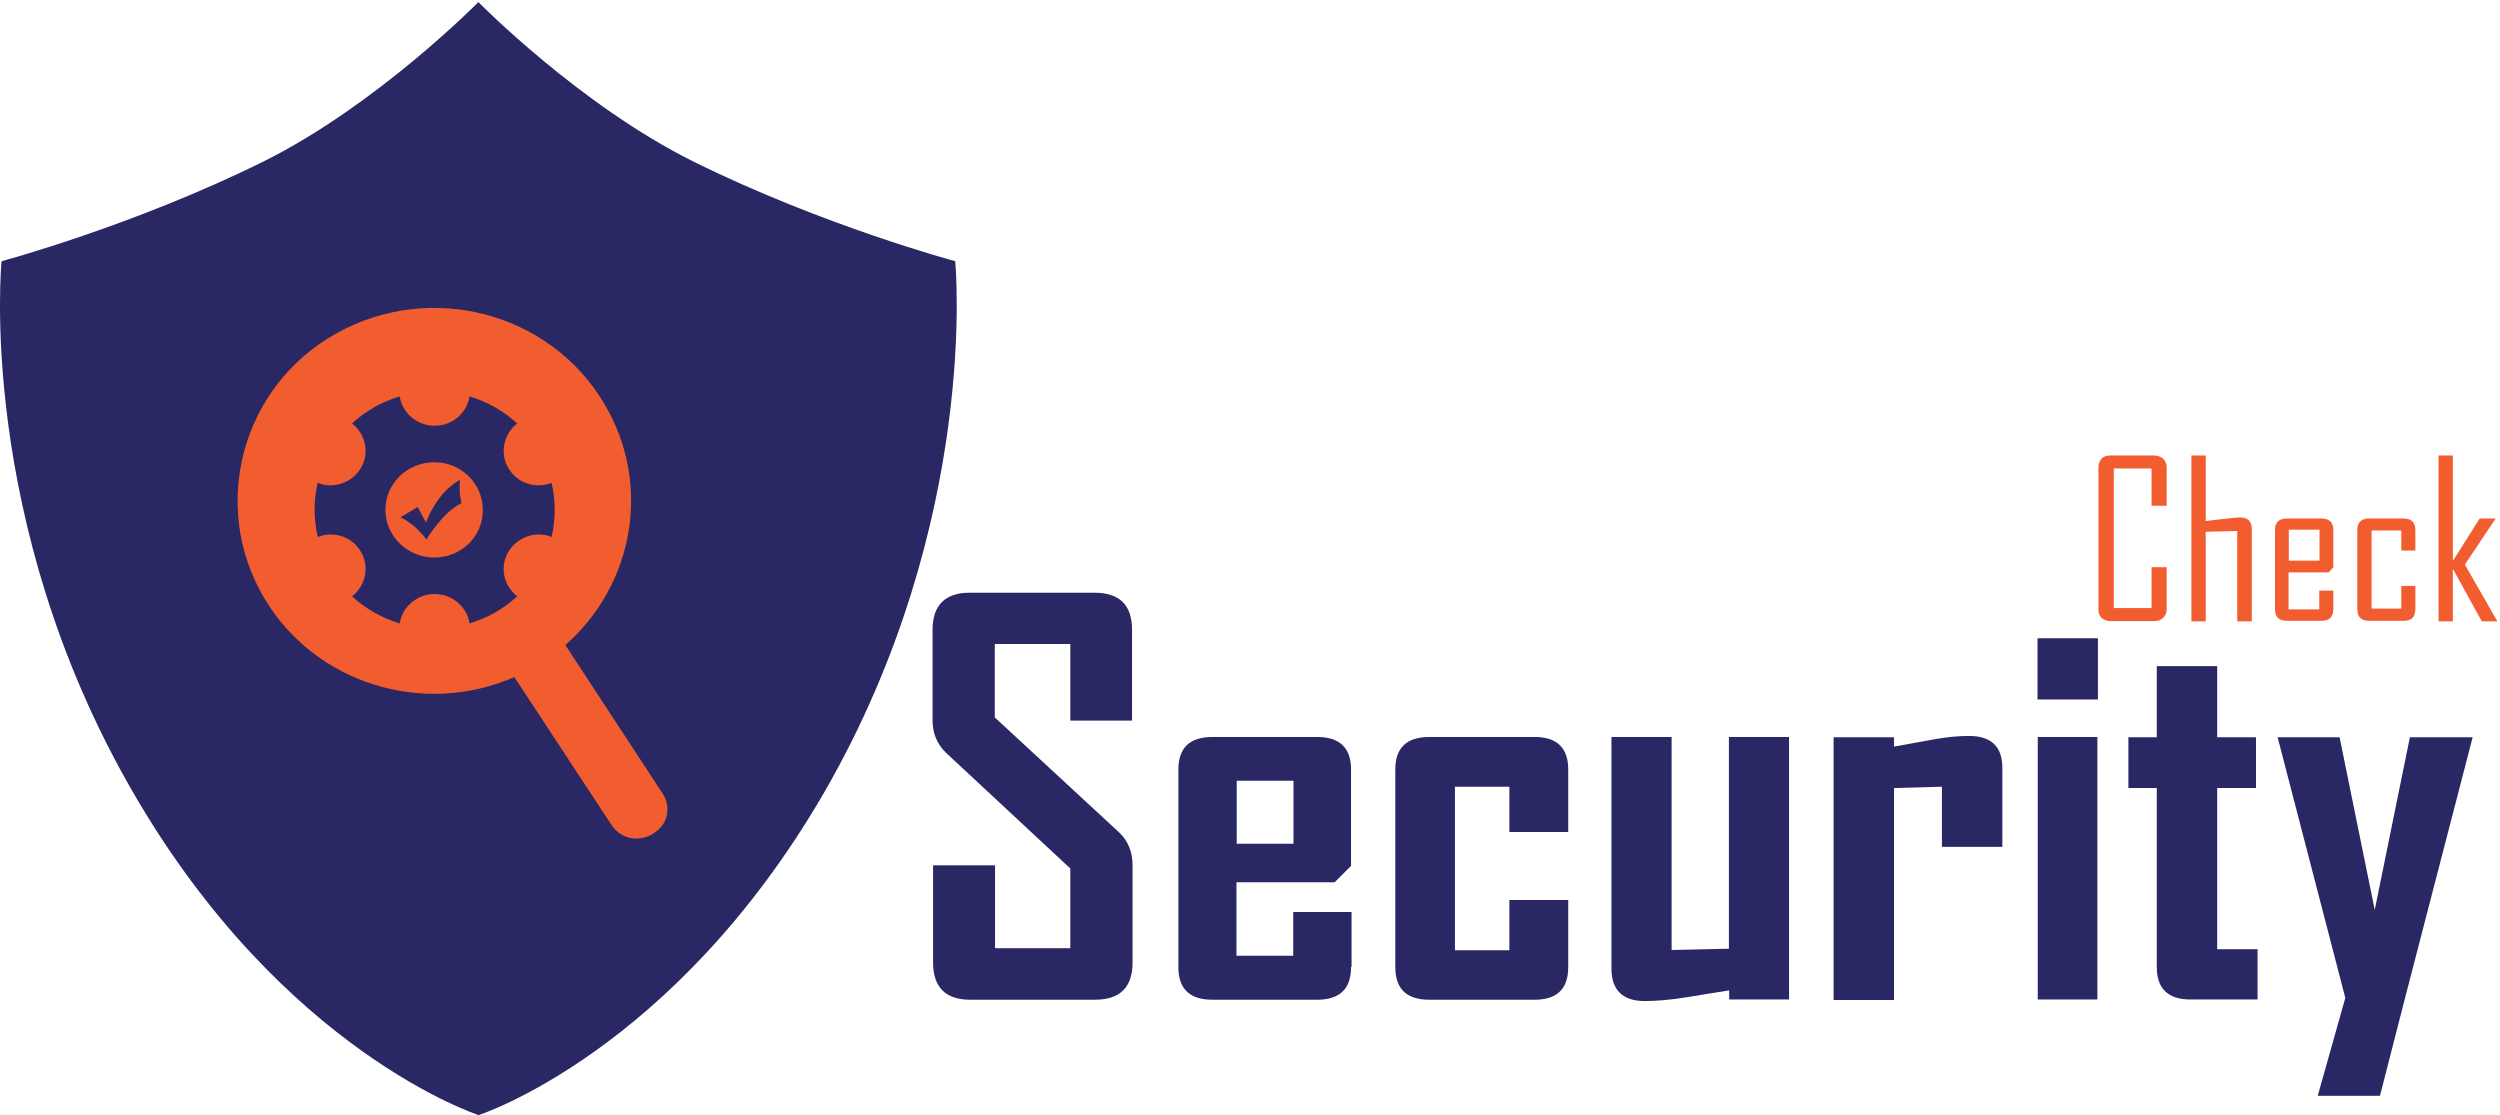
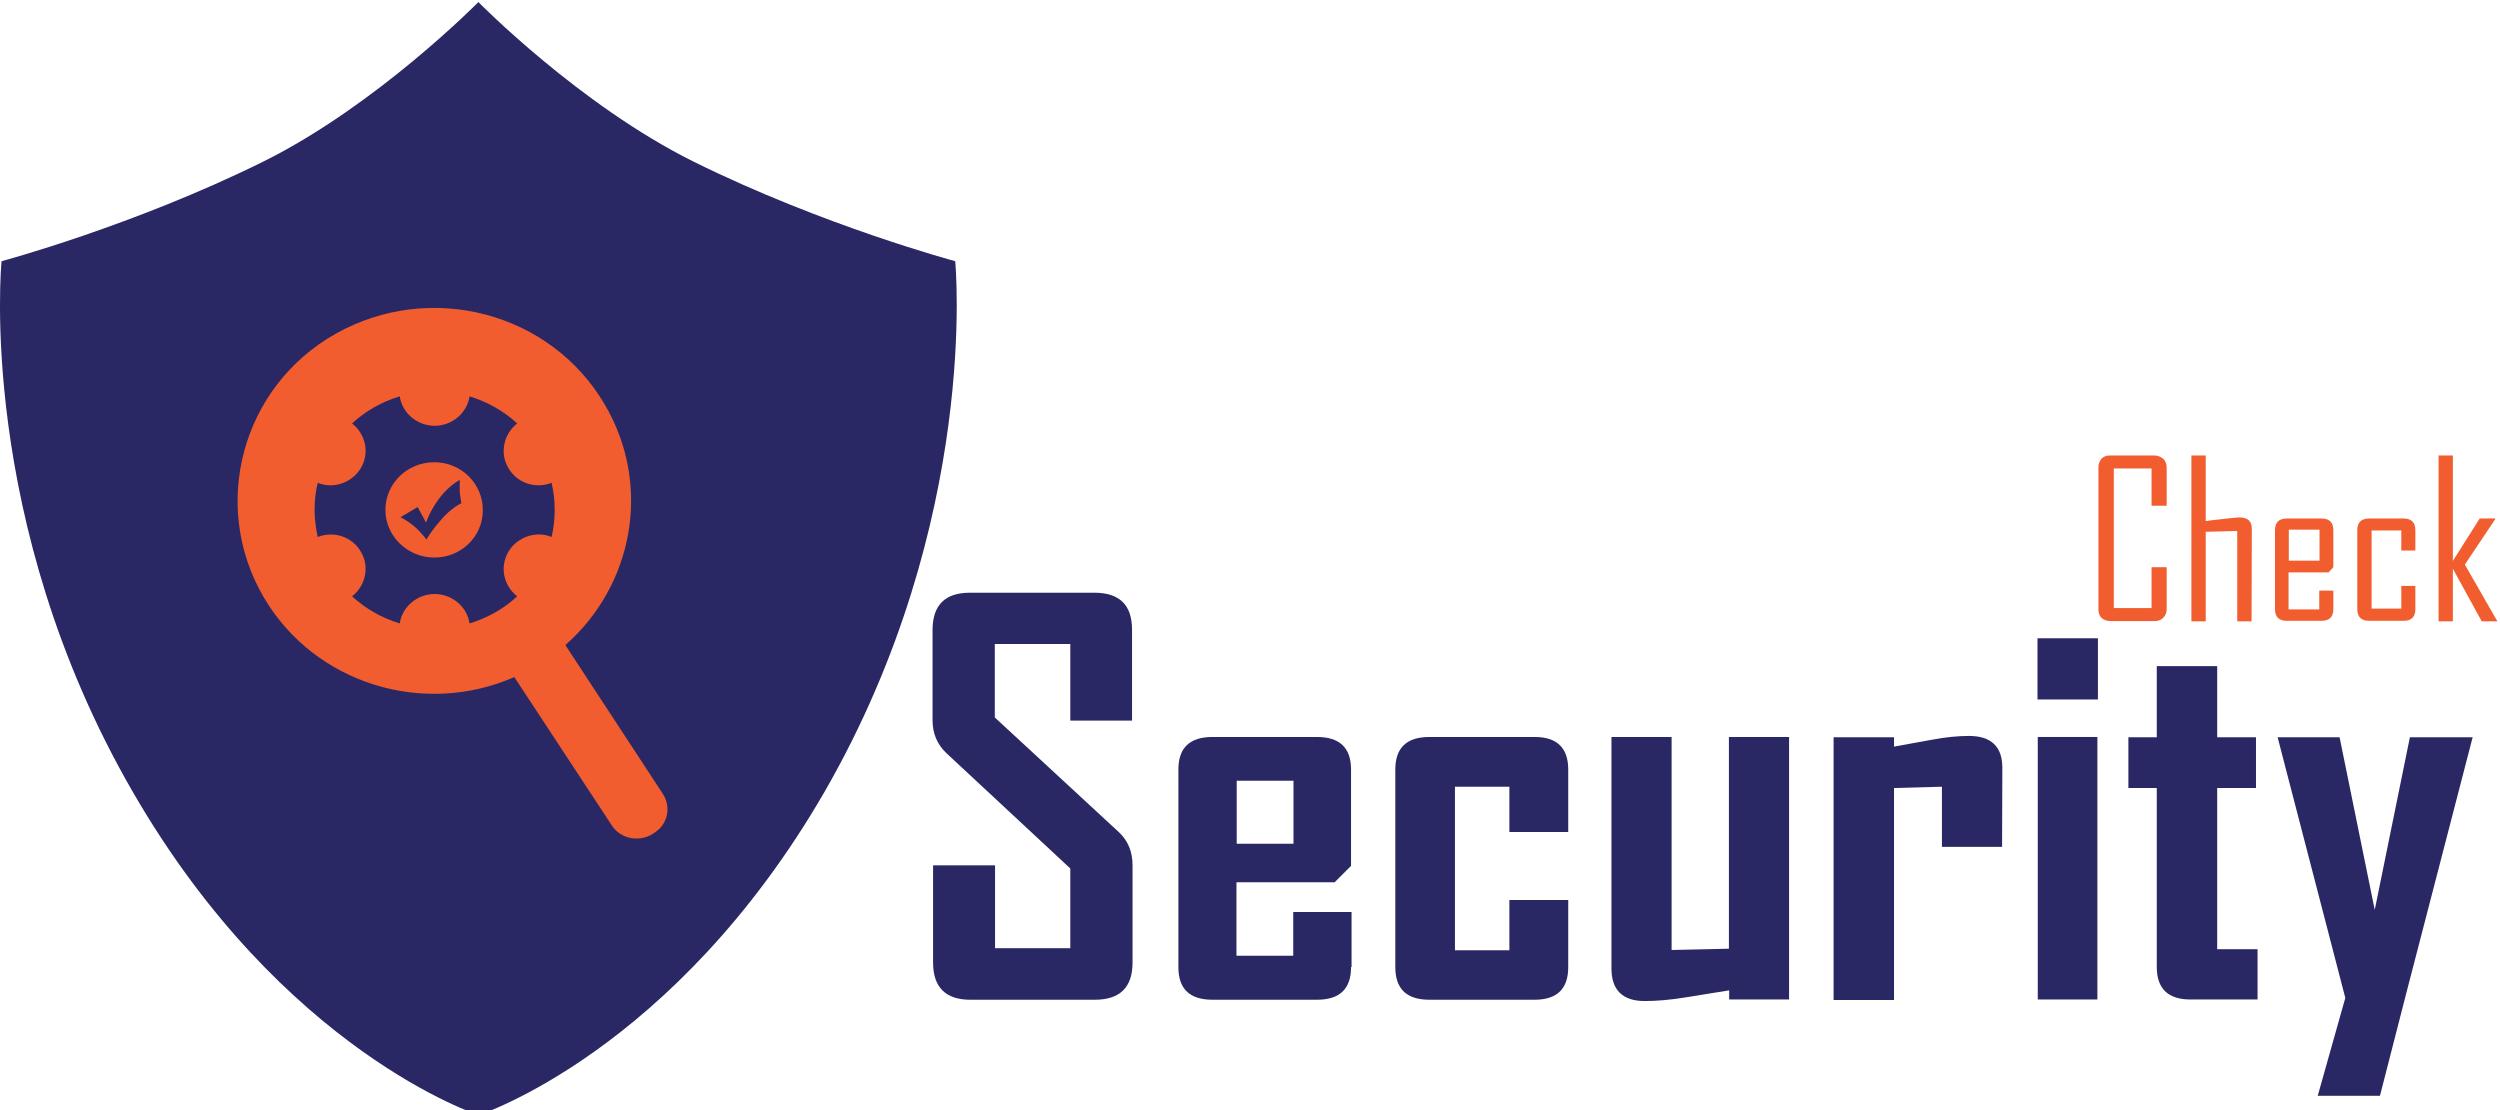
- <svg xmlns="http://www.w3.org/2000/svg" version="1.1" id="Layer_1" x="0px" y="0px" viewBox="0 80 960 428" enable-background="new 0 80 960 428" xml:space="preserve">
+ <svg xmlns="http://www.w3.org/2000/svg" version="1.1" id="Layer_1" x="0px" y="0px" viewBox="0 146 960 426" enable-background="new 0 146 960 426" xml:space="preserve">
  <g id="XMLID_2_">
    <g id="XMLID_41_">
-       <path id="XMLID_10_" fill="#2A2765" d="M366.8,180.3c0,0-50.7-13.6-100.4-38.2c-43.8-21.7-82.7-61.3-82.7-61.3    s-39.1,39.7-82.7,61.3C51.3,166.7,0.6,180.3,0.6,180.3S-9.3,279.9,51,384.1c57.7,99.9,132.8,124.1,132.8,124.1    s75-24.2,132.8-124.1C376.6,279.9,366.8,180.3,366.8,180.3z" />
+       <path id="XMLID_10_" fill="#2A2765" d="M366.8,246.3c0,0-50.7-13.6-100.4-38.2c-43.8-21.7-82.7-61.3-82.7-61.3    s-39.1,39.7-82.7,61.3C51.3,232.7,0.6,246.3,0.6,246.3S-9.3,345.9,51,450.1c57.7,99.9,132.8,124.1,132.8,124.1    s75-24.2,132.8-124.1C376.6,345.9,366.8,246.3,366.8,246.3z" />
      <g id="XMLID_22_">
-         <path id="XMLID_45_" fill="#F15D2F" d="M254.5,384.8l-37.4-57.1c26.1-22.9,33.4-61.4,15.1-92.4c-20.8-35.5-67-47.5-103.2-27.2     s-48.4,66-27.7,101.3c19.5,33.2,61.3,45.9,96.2,30.6l37.4,56.9c3.4,5.3,10.5,6.6,15.8,3.3l0.2-0.2     C256.4,396.9,257.9,390,254.5,384.8z" />
+         <path id="XMLID_45_" fill="#F15D2F" d="M254.5,450.8l-37.4-57.1c26.1-22.9,33.4-61.4,15.1-92.4c-20.8-35.5-67-47.5-103.2-27.2     c-36.2,20.3-48.4,66-27.7,101.3c19.5,33.2,61.3,45.9,96.2,30.6l37.4,56.9c3.4,5.3,10.5,6.6,15.8,3.3l0.2-0.2     C256.4,462.9,257.9,456,254.5,450.8z" />
        <g id="XMLID_11_">
-           <path id="XMLID_13_" fill="#2A2765" d="M211.8,265.4c-6.1,2.4-13.2,0.2-16.6-5.7c-3.4-5.7-1.8-13,3.4-17.1      c-5.1-4.7-11.4-8.3-18.3-10.4c-0.9,6.3-6.6,11.3-13.4,11.3c-6.8,0-12.5-5-13.4-11.3c-6.9,2.1-13.1,5.6-18.3,10.4      c5.2,4.1,6.8,11.3,3.4,17.1c-3.4,5.7-10.6,8.2-16.6,5.7c-0.8,3.3-1.2,6.8-1.2,10.4s0.5,7.1,1.2,10.4c6.1-2.4,13.2-0.2,16.6,5.7      c3.4,5.7,1.8,13-3.4,17.1c5.1,4.7,11.4,8.3,18.3,10.4c0.9-6.3,6.6-11.3,13.4-11.3c6.8,0,12.5,5,13.4,11.3      c6.9-2.1,13.1-5.6,18.3-10.4c-5.2-4.1-6.8-11.2-3.4-17.1c3.4-5.7,10.6-8.2,16.6-5.7c0.8-3.3,1.2-6.8,1.2-10.4      S212.6,268.8,211.8,265.4z M166.8,294.1c-10.3,0-18.8-8.2-18.8-18.3s8.3-18.3,18.8-18.3c10.3,0,18.6,8.2,18.6,18.3      C185.5,286,177.1,294.1,166.8,294.1z" />
-           <path id="XMLID_38_" fill="#2A2765" d="M153.8,278.6l6.6-3.9l3.2,6c0,0,1.4-4.5,5.2-9.5c3.8-5,7.8-6.9,7.8-6.9s-0.2,3.3,0,5.3      c0.2,1.8,0.6,3.6,0.6,3.6s-4,1.8-8,6.6c-4.2,4.8-5.4,7.4-5.4,7.4s-2.5-3.3-5.1-5.4C156.2,279.8,153.8,278.6,153.8,278.6z" />
+           <path id="XMLID_13_" fill="#2A2765" d="M211.8,331.4c-6.1,2.4-13.2,0.2-16.6-5.7c-3.4-5.7-1.8-13,3.4-17.1      c-5.1-4.7-11.4-8.3-18.3-10.4c-0.9,6.3-6.6,11.3-13.4,11.3c-6.8,0-12.5-5-13.4-11.3c-6.9,2.1-13.1,5.6-18.3,10.4      c5.2,4.1,6.8,11.3,3.4,17.1c-3.4,5.7-10.6,8.2-16.6,5.7c-0.8,3.3-1.2,6.8-1.2,10.4s0.5,7.1,1.2,10.4c6.1-2.4,13.2-0.2,16.6,5.7      c3.4,5.7,1.8,13-3.4,17.1c5.1,4.7,11.4,8.3,18.3,10.4c0.9-6.3,6.6-11.3,13.4-11.3c6.8,0,12.5,5,13.4,11.3      c6.9-2.1,13.1-5.6,18.3-10.4c-5.2-4.1-6.8-11.2-3.4-17.1c3.4-5.7,10.6-8.2,16.6-5.7c0.8-3.3,1.2-6.8,1.2-10.4      S212.6,334.8,211.8,331.4z M166.8,360.1c-10.3,0-18.8-8.2-18.8-18.3s8.3-18.3,18.8-18.3c10.3,0,18.6,8.2,18.6,18.3      C185.5,352,177.1,360.1,166.8,360.1z" />
+           <path id="XMLID_38_" fill="#2A2765" d="M153.8,344.6l6.6-3.9l3.2,6c0,0,1.4-4.5,5.2-9.5s7.8-6.9,7.8-6.9s-0.2,3.3,0,5.3      c0.2,1.8,0.6,3.6,0.6,3.6s-4,1.8-8,6.6c-4.2,4.8-5.4,7.4-5.4,7.4s-2.5-3.3-5.1-5.4C156.2,345.8,153.8,344.6,153.8,344.6z" />
        </g>
      </g>
    </g>
    <g id="XMLID_1_">
      <g id="XMLID_28_">
-         <path id="XMLID_39_" fill="#F15D2F" d="M832,314c0,1.4-0.5,2.4-1.4,3.3c-0.9,0.9-2,1.2-3.4,1.2h-16.8c-1.4,0-2.5-0.5-3.4-1.2     c-0.9-0.9-1.2-2-1.2-3.3v-54.6c0-1.4,0.5-2.4,1.2-3.3c0.9-0.9,2-1.2,3.4-1.2h16.8c1.4,0,2.5,0.5,3.4,1.2c0.9,0.9,1.4,2,1.4,3.3     v14.8h-5.8v-14.3h-14.5v53.6h14.5v-15.7h5.8V314z" />
-         <path id="XMLID_36_" fill="#F15D2F" d="M864.6,318.6h-5.5v-34.7l-12.1,0.3v34.4h-5.5v-63.7h5.5v25.2c2.2-0.3,4.3-0.6,6.6-0.8     c2.8-0.3,4.9-0.6,6.5-0.6c3.1,0,4.6,1.5,4.6,4.4V318.6z" />
-         <path id="XMLID_33_" fill="#F15D2F" d="M896,313.9c0,3-1.5,4.5-4.6,4.5h-13.2c-3.1,0-4.6-1.5-4.6-4.5v-30.3c0-3,1.5-4.5,4.6-4.5     h13.2c3.1,0,4.6,1.5,4.6,4.5v14.2l-1.8,2h-15.4V314h11.8v-7.2h5.4V313.9z M890.7,295.3v-11.9h-11.8v11.9H890.7z" />
-         <path id="XMLID_31_" fill="#F15D2F" d="M927.5,313.9c0,3-1.5,4.5-4.6,4.5h-13.1c-3.1,0-4.6-1.5-4.6-4.5v-30.3     c0-3,1.5-4.5,4.6-4.5h13.1c3.1,0,4.6,1.5,4.6,4.5v7.8h-5.4v-7.7h-11.4v30h11.4V305h5.4V313.9z" />
-         <path id="XMLID_29_" fill="#F15D2F" d="M959,318.6h-6l-11.1-20.2v20.2h-5.5v-63.7h5.5v40.5l10.3-16.3h6v0.2l-11.7,17.5L959,318.6     z" />
+         <path id="XMLID_39_" fill="#F15D2F" d="M832,380c0,1.4-0.5,2.4-1.4,3.3s-2,1.2-3.4,1.2h-16.8c-1.4,0-2.5-0.5-3.4-1.2     c-0.9-0.9-1.2-2-1.2-3.3v-54.6c0-1.4,0.5-2.4,1.2-3.3c0.9-0.9,2-1.2,3.4-1.2h16.8c1.4,0,2.5,0.5,3.4,1.2c0.9,0.9,1.4,2,1.4,3.3     v14.8h-5.8v-14.3h-14.5v53.6h14.5v-15.7h5.8V380z" />
+         <path id="XMLID_36_" fill="#F15D2F" d="M864.6,384.6h-5.5v-34.7l-12.1,0.3v34.4h-5.5v-63.7h5.5v25.2c2.2-0.3,4.3-0.6,6.6-0.8     c2.8-0.3,4.9-0.6,6.5-0.6c3.1,0,4.6,1.5,4.6,4.4L864.6,384.6L864.6,384.6z" />
+         <path id="XMLID_33_" fill="#F15D2F" d="M896,379.9c0,3-1.5,4.5-4.6,4.5h-13.2c-3.1,0-4.6-1.5-4.6-4.5v-30.3c0-3,1.5-4.5,4.6-4.5     h13.2c3.1,0,4.6,1.5,4.6,4.5v14.2l-1.8,2h-15.4V380h11.8v-7.2h5.4V379.9z M890.7,361.3v-11.9h-11.8v11.9H890.7z" />
+         <path id="XMLID_31_" fill="#F15D2F" d="M927.5,379.9c0,3-1.5,4.5-4.6,4.5h-13.1c-3.1,0-4.6-1.5-4.6-4.5v-30.3     c0-3,1.5-4.5,4.6-4.5h13.1c3.1,0,4.6,1.5,4.6,4.5v7.8h-5.4v-7.7h-11.4v30h11.4V371h5.4V379.9z" />
+         <path id="XMLID_29_" fill="#F15D2F" d="M959,384.6h-6l-11.1-20.2v20.2h-5.5v-63.7h5.5v40.5l10.3-16.3h6v0.2l-11.7,17.5L959,384.6     z" />
      </g>
      <g id="XMLID_3_">
-         <path id="XMLID_26_" fill="#2A2765" d="M434.9,449.6c0,9.5-4.8,14.3-14.5,14.3h-47.8c-9.5,0-14.3-4.8-14.3-14.3v-37.3h23.8v31.8     h28.9v-30.6l-47.7-44.4c-3.4-3.3-5.2-7.4-5.2-12.5v-34.7c0-9.5,4.8-14.3,14.3-14.3h47.8c9.7,0,14.5,4.7,14.5,14.2v34.9h-23.7     v-29.4H382v28.2l47.7,44.1c3.4,3.2,5.2,7.4,5.2,12.7V449.6z" />
-         <path id="XMLID_23_" fill="#2A2765" d="M518.8,451.4c0,8.3-4.3,12.5-13.1,12.5h-40.1c-8.8,0-13.1-4.2-13.1-12.5v-75.9     c0-8.3,4.3-12.5,13.1-12.5h40.1c8.8,0,13.1,4.2,13.1,12.5v37l-6.3,6.3h-37.7V447h21.8v-16.8H519v21.1H518.8z M496.7,404v-24.2     h-21.8V404H496.7z" />
-         <path id="XMLID_20_" fill="#2A2765" d="M602.2,451.4c0,8.3-4.3,12.5-12.9,12.5h-40.4c-8.8,0-13.1-4.2-13.1-12.5v-75.9     c0-8.3,4.3-12.5,13.1-12.5h40.4c8.6,0,12.9,4.2,12.9,12.5v24h-22.6v-17.4h-20.9v62.8h20.9v-19.3h22.6L602.2,451.4L602.2,451.4z" />
-         <path id="XMLID_18_" fill="#2A2765" d="M687.2,463.8H664v-3.5c-5.4,0.9-10.8,1.7-16.1,2.6c-6.6,1.1-12,1.5-16.3,1.5     c-8.5,0-12.8-4.2-12.8-12.5V363h23.1v81.8l22-0.5V363H687v100.8H687.2z" />
-         <path id="XMLID_16_" fill="#2A2765" d="M768.8,405.2h-23.1v-23.1l-18.4,0.5v81.4h-23.2V363.1h23.2v3.6c4.8-0.9,9.5-1.7,14.3-2.6     c5.7-1.1,10.6-1.5,14.5-1.5c8.5,0,12.8,4.1,12.8,12.2V405.2z" />
-         <path id="XMLID_8_" fill="#2A2765" d="M805.6,348.6h-23.2v-23.5h23.2V348.6z M805.4,463.8h-22.9V363h22.9V463.8z" />
-         <path id="XMLID_6_" fill="#2A2765" d="M866.9,463.8h-25.8c-8.6,0-12.9-4.2-12.9-12.5v-68.7h-10.9v-19.5h10.9v-27.3h23.2v27.3     h14.9v19.5h-14.9v61.9h15.5L866.9,463.8L866.9,463.8z" />
-         <path id="XMLID_4_" fill="#2A2765" d="M949.5,363.1l-25.8,99.5l-9.8,38.2H890l10.6-37.6l-26-100.1h23.8l13.5,66.3l13.5-66.3     L949.5,363.1L949.5,363.1z" />
+         <path id="XMLID_26_" fill="#2A2765" d="M434.9,515.6c0,9.5-4.8,14.3-14.5,14.3h-47.8c-9.5,0-14.3-4.8-14.3-14.3v-37.3h23.8v31.8     H411v-30.6l-47.7-44.4c-3.4-3.3-5.2-7.4-5.2-12.5v-34.7c0-9.5,4.8-14.3,14.3-14.3h47.8c9.7,0,14.5,4.7,14.5,14.2v34.9H411v-29.4     h-29v28.2l47.7,44.1c3.4,3.2,5.2,7.4,5.2,12.7L434.9,515.6L434.9,515.6z" />
+         <path id="XMLID_23_" fill="#2A2765" d="M518.8,517.4c0,8.3-4.3,12.5-13.1,12.5h-40.1c-8.8,0-13.1-4.2-13.1-12.5v-75.9     c0-8.3,4.3-12.5,13.1-12.5h40.1c8.8,0,13.1,4.2,13.1,12.5v37l-6.3,6.3h-37.7V513h21.8v-16.8H519v21.1L518.8,517.4L518.8,517.4z      M496.7,470v-24.2h-21.8V470H496.7z" />
+         <path id="XMLID_20_" fill="#2A2765" d="M602.2,517.4c0,8.3-4.3,12.5-12.9,12.5h-40.4c-8.8,0-13.1-4.2-13.1-12.5v-75.9     c0-8.3,4.3-12.5,13.1-12.5h40.4c8.6,0,12.9,4.2,12.9,12.5v24h-22.6v-17.4h-20.9v62.8h20.9v-19.3h22.6V517.4L602.2,517.4z" />
+         <path id="XMLID_18_" fill="#2A2765" d="M687.2,529.8H664v-3.5c-5.4,0.9-10.8,1.7-16.1,2.6c-6.6,1.1-12,1.5-16.3,1.5     c-8.5,0-12.8-4.2-12.8-12.5V429h23.1v81.8l22-0.5V429H687v100.8H687.2z" />
+         <path id="XMLID_16_" fill="#2A2765" d="M768.8,471.2h-23.1v-23.1l-18.4,0.5V530h-23.2V429.1h23.2v3.6c4.8-0.9,9.5-1.7,14.3-2.6     c5.7-1.1,10.6-1.5,14.5-1.5c8.5,0,12.8,4.1,12.8,12.2L768.8,471.2L768.8,471.2z" />
+         <path id="XMLID_8_" fill="#2A2765" d="M805.6,414.6h-23.2v-23.5h23.2V414.6z M805.4,529.8h-22.9V429h22.9V529.8z" />
+         <path id="XMLID_6_" fill="#2A2765" d="M866.9,529.8h-25.8c-8.6,0-12.9-4.2-12.9-12.5v-68.7h-10.9v-19.5h10.9v-27.3h23.2v27.3     h14.9v19.5h-14.9v61.9h15.5V529.8L866.9,529.8z" />
+         <path id="XMLID_4_" fill="#2A2765" d="M949.5,429.1l-25.8,99.5l-9.8,38.2H890l10.6-37.6l-26-100.1h23.8l13.5,66.3l13.5-66.3     L949.5,429.1L949.5,429.1z" />
      </g>
    </g>
  </g>
</svg>
